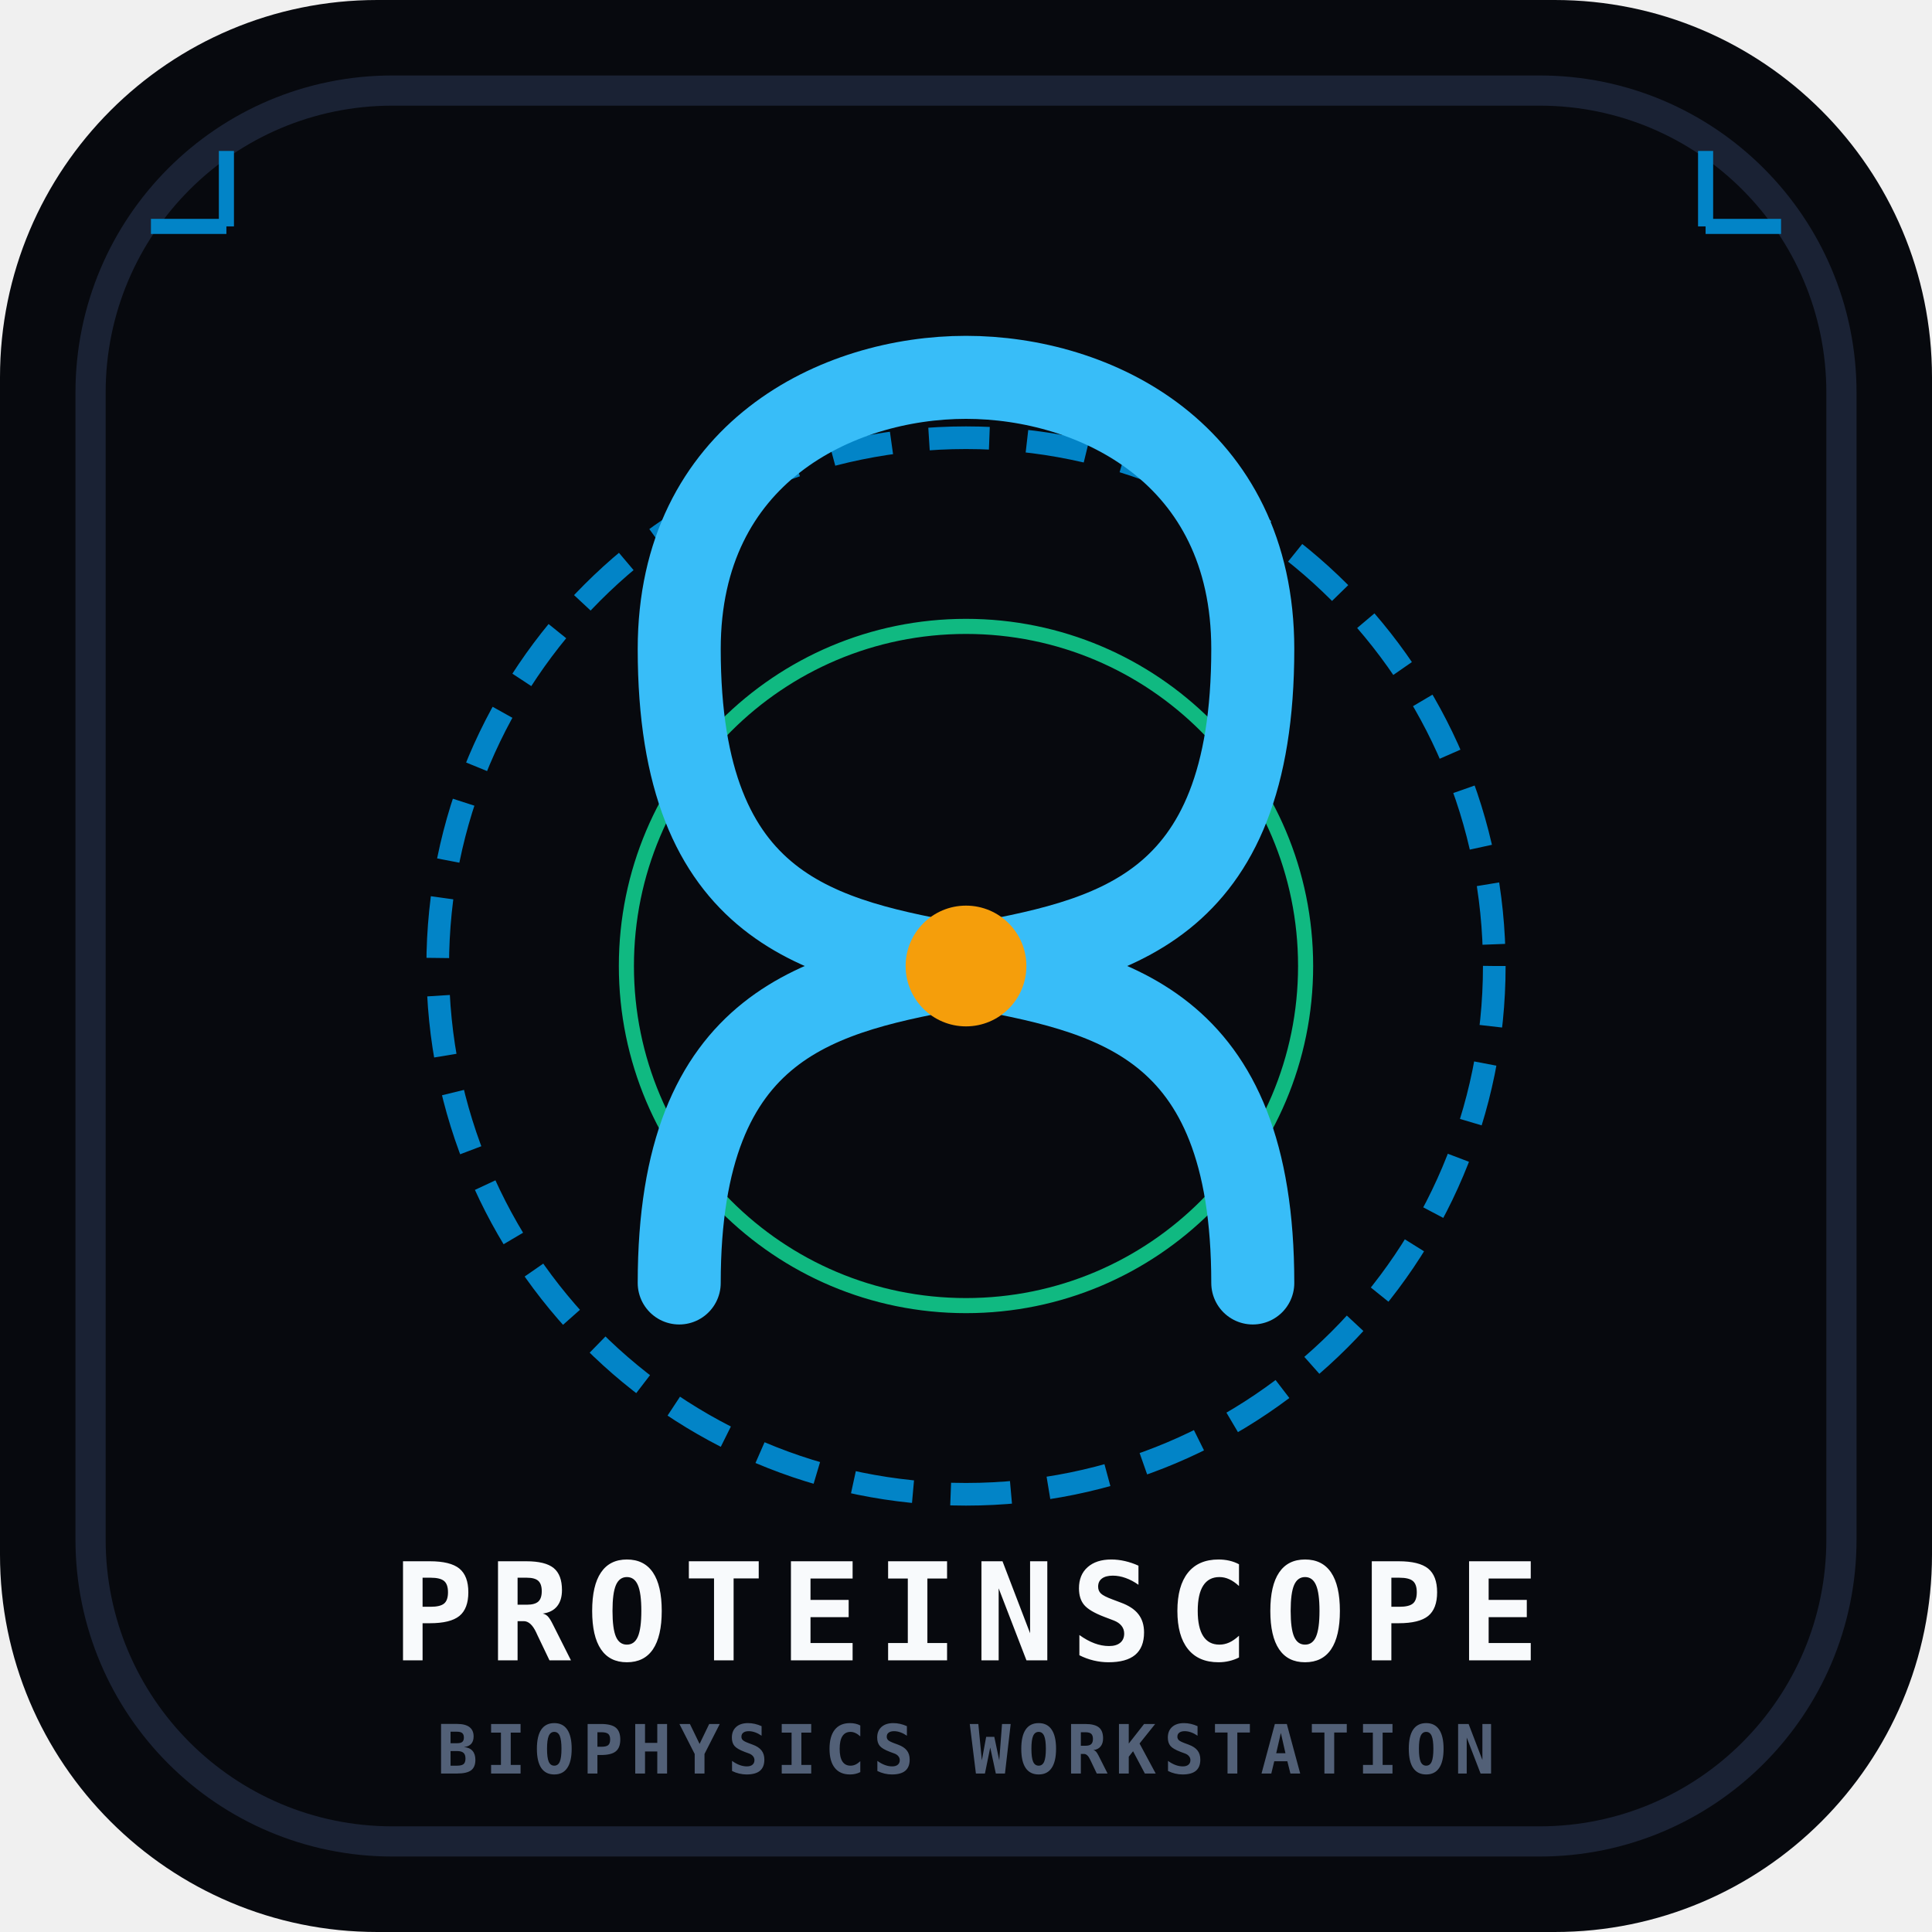
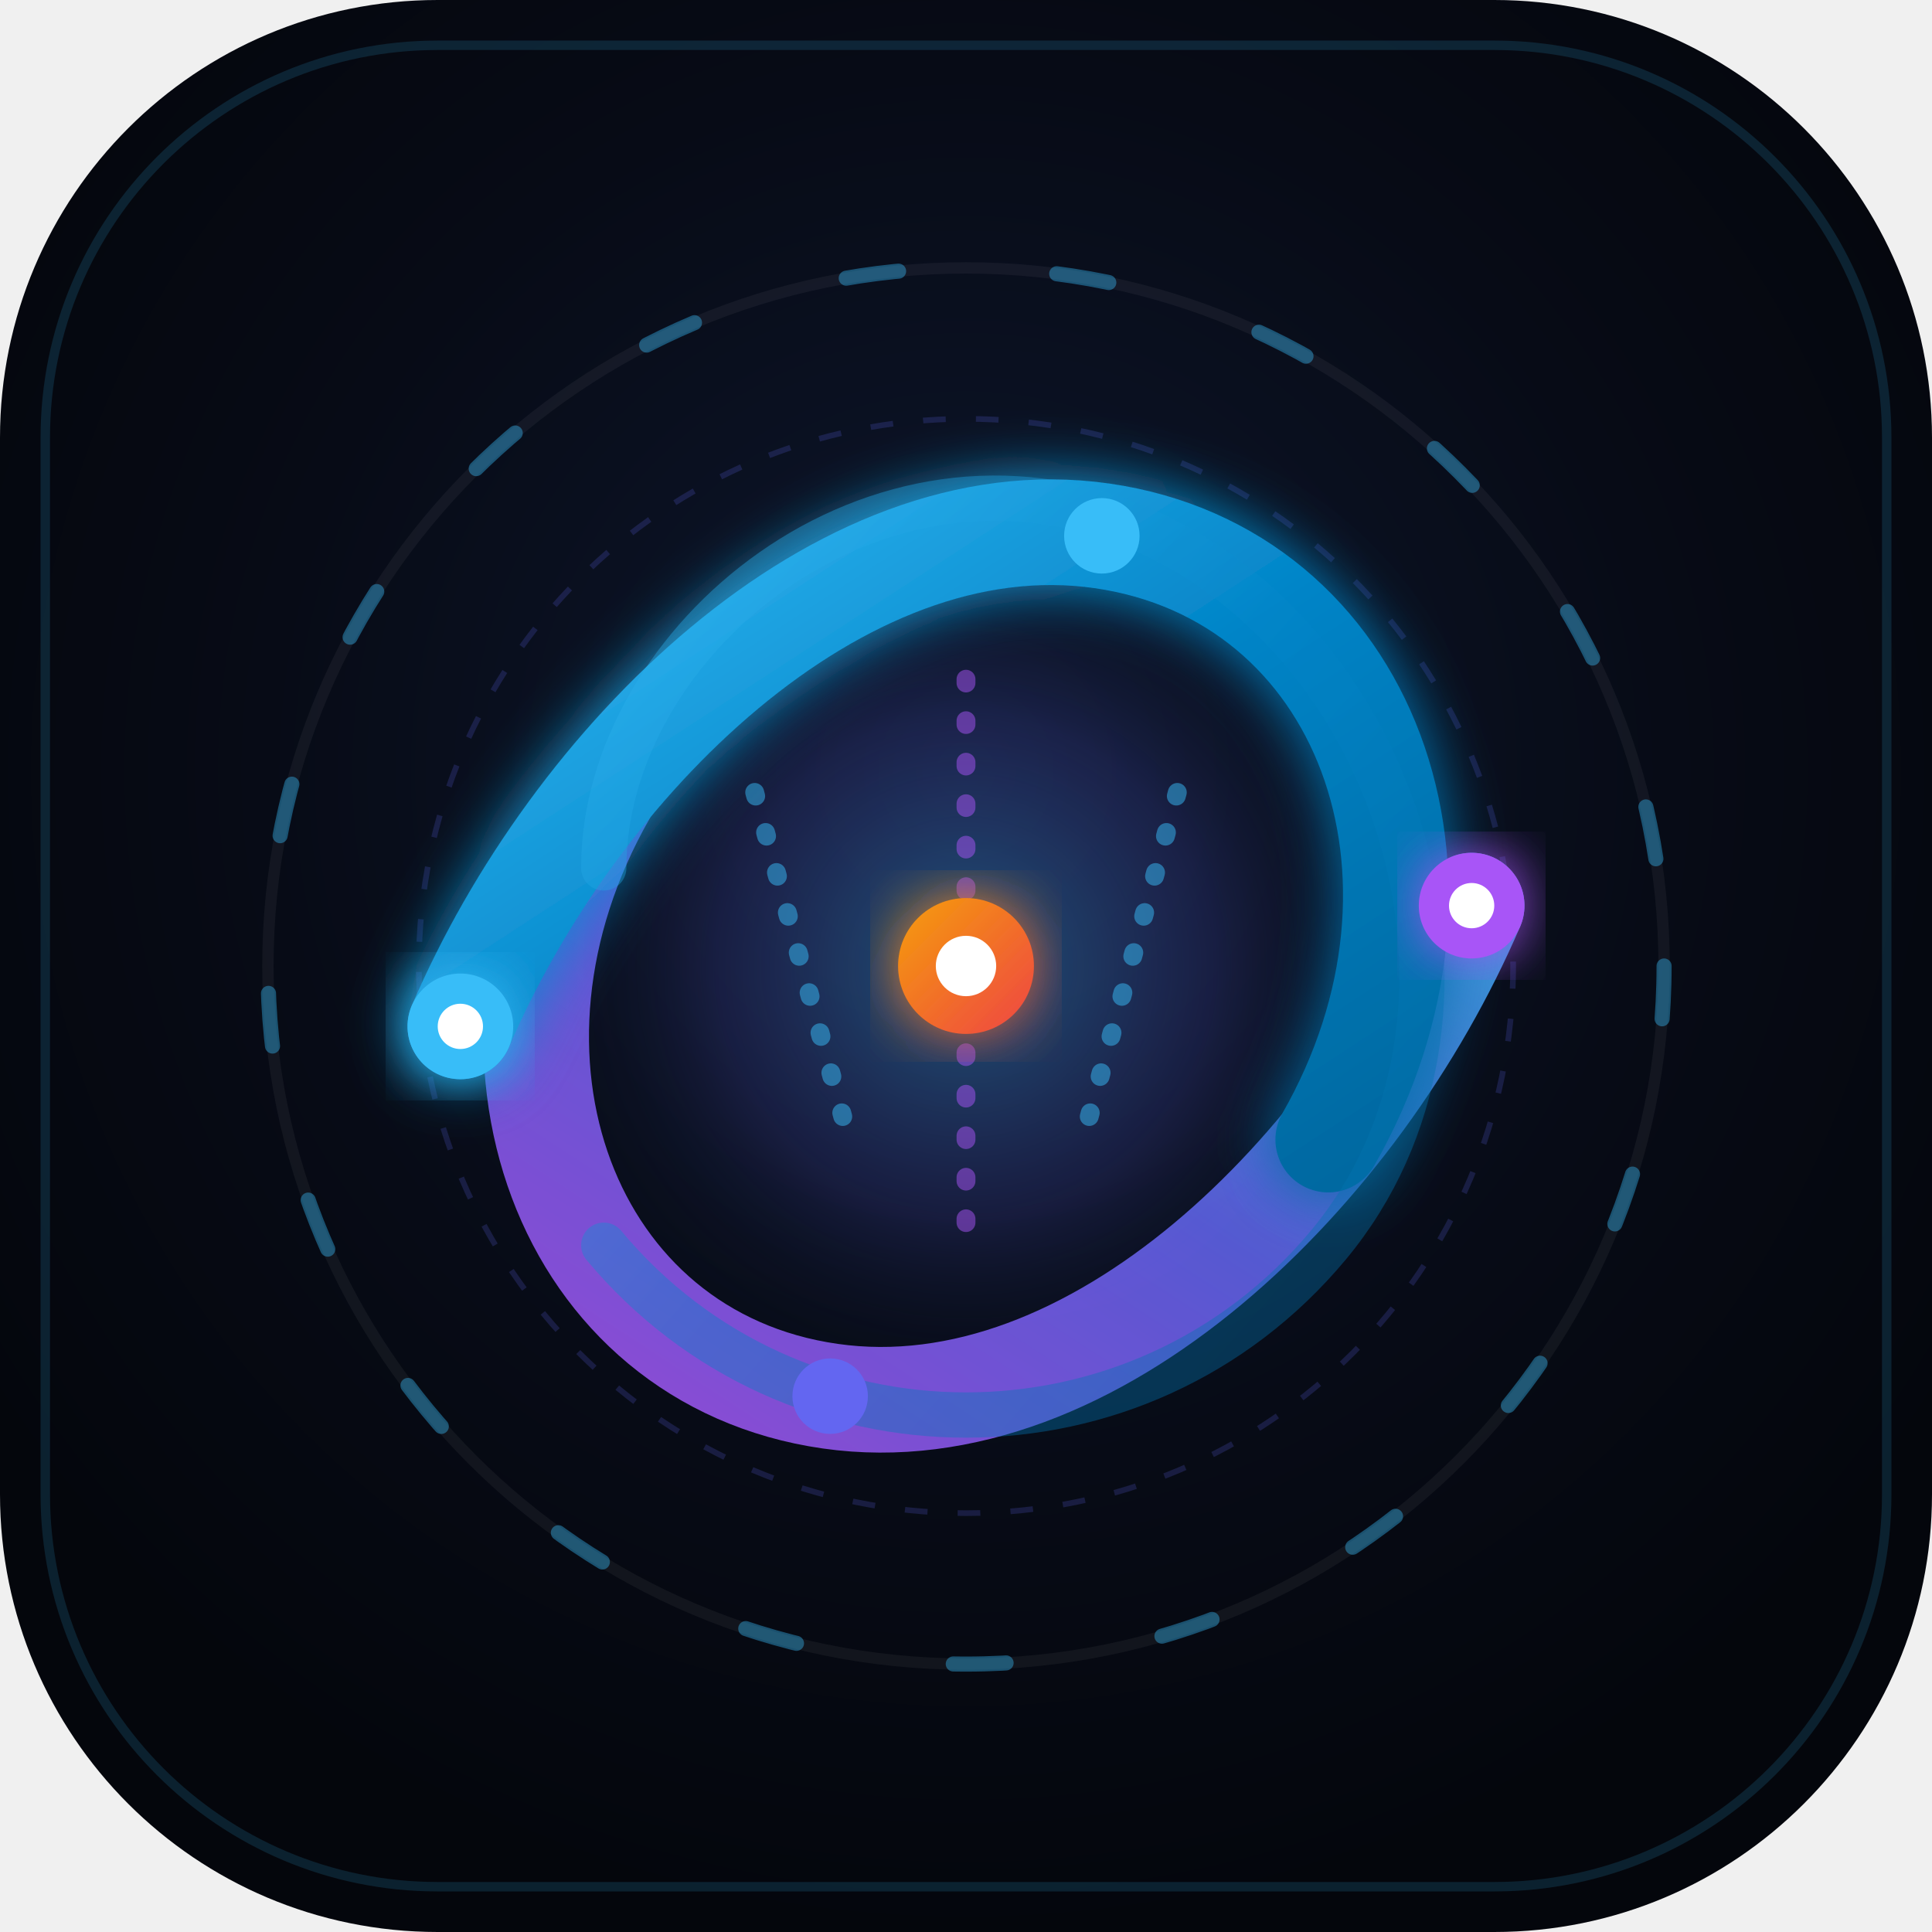
<svg xmlns="http://www.w3.org/2000/svg" viewBox="0 0 512 512" width="512" height="512">
-   <rect width="512" height="512" rx="100" fill="#07090e" />
-   <rect x="24" y="24" width="464" height="464" rx="80" fill="none" stroke="#1a2234" stroke-width="8" />
-   <line x1="40" y1="60" x2="60" y2="60" stroke="#0284c7" stroke-width="4" />
-   <line x1="60" y1="40" x2="60" y2="60" stroke="#0284c7" stroke-width="4" />
-   <line x1="472" y1="60" x2="452" y2="60" stroke="#0284c7" stroke-width="4" />
-   <line x1="452" y1="40" x2="452" y2="60" stroke="#0284c7" stroke-width="4" />
-   <circle cx="256" cy="256" r="140" fill="none" stroke="#0284c7" stroke-width="6" stroke-dasharray="16 10" />
-   <circle cx="256" cy="256" r="90" fill="none" stroke="#10b981" stroke-width="4" />
-   <path d="M 180 340 C 180 200, 332 312, 332 172 C 332 120, 290 100, 256 100 C 222 100, 180 120, 180 172 C 180 312, 332 200, 332 340" fill="none" stroke="#38bdf8" stroke-width="22" stroke-linecap="round" />
-   <circle cx="256" cy="256" r="16" fill="#f59e0b" />
-   <text x="256" y="440" font-family="'JetBrains Mono', monospace" font-size="36" font-weight="900" fill="#f8fafc" text-anchor="middle" letter-spacing="4">PROTEINSCOPE</text>
-   <text x="256" y="470" font-family="'JetBrains Mono', monospace" font-size="18" font-weight="700" fill="#526077" text-anchor="middle" letter-spacing="2">BIOPHYSICS WORKSTATION</text>
+   <defs>
+     <radialGradient id="bgGrad" cx="50%" cy="40%" r="60%">
+       <stop offset="0%" stop-color="#0e172e" />
+       <stop offset="60%" stop-color="#070b16" />
+       <stop offset="100%" stop-color="#04060c" />
+     </radialGradient>
+     <linearGradient id="helixCyan" x1="0%" y1="0%" x2="100%" y2="100%">
+       <stop offset="0%" stop-color="#38bdf8" />
+       <stop offset="50%" stop-color="#0284c7" />
+       <stop offset="100%" stop-color="#0369a1" />
+     </linearGradient>
+     <linearGradient id="helixViolet" x1="0%" y1="100%" x2="100%" y2="0%">
+       <stop offset="0%" stop-color="#a855f7" />
+       <stop offset="50%" stop-color="#6366f1" />
+       <stop offset="100%" stop-color="#38bdf8" />
+     </linearGradient>
+     <linearGradient id="coreGlow" x1="0%" y1="0%" x2="100%" y2="100%">
+       <stop offset="0%" stop-color="#f59e0b" />
+       <stop offset="100%" stop-color="#ef4444" />
+     </linearGradient>
+     <radialGradient id="centerAura" cx="50%" cy="50%" r="50%">
+       <stop offset="0%" stop-color="#38bdf8" stop-opacity="0.4" />
+       <stop offset="60%" stop-color="#6366f1" stop-opacity="0.15" />
+       <stop offset="100%" stop-color="#070b16" stop-opacity="0" />
+     </radialGradient>
+     <filter id="glow" x="-20%" y="-20%" width="140%" height="140%">
+       <feGaussianBlur stdDeviation="8" result="blur" />
+       <feComposite in="SourceGraphic" in2="blur" operator="over" />
+     </filter>
+   </defs>
+   <rect width="512" height="512" rx="116" fill="url(#bgGrad)" />
+   <rect x="12" y="12" width="488" height="488" rx="104" fill="none" stroke="rgba(56, 189, 248, 0.15)" stroke-width="2.5" />
+   <circle cx="256" cy="256" r="185" fill="none" stroke="rgba(255, 255, 255, 0.05)" stroke-width="3" />
+   <circle cx="256" cy="256" r="185" fill="none" stroke="rgba(56, 189, 248, 0.4)" stroke-width="4" stroke-dasharray="14 42" stroke-linecap="round" />
+   <circle cx="256" cy="256" r="145" fill="none" stroke="rgba(99, 102, 241, 0.2)" stroke-width="1.5" stroke-dasharray="6 8" />
+   <circle cx="256" cy="256" r="110" fill="url(#centerAura)" />
+   <path d="M 160 210 C 120 280, 150 360, 220 370 C 290 380, 360 310, 390 240" fill="none" stroke="url(#helixViolet)" stroke-width="28" stroke-linecap="round" opacity="0.85" />
+   <line x1="200" y1="210" x2="225" y2="302" stroke="rgba(56, 189, 248, 0.5)" stroke-width="5" stroke-linecap="round" stroke-dasharray="1 10" />
+   <line x1="256" y1="180" x2="256" y2="332" stroke="rgba(168, 85, 247, 0.5)" stroke-width="5" stroke-linecap="round" stroke-dasharray="1 10" />
+   <line x1="312" y1="210" x2="287" y2="302" stroke="rgba(56, 189, 248, 0.5)" stroke-width="5" stroke-linecap="round" stroke-dasharray="1 10" />
+   <path d="M 352 302 C 392 232, 362 152, 292 142 C 222 132, 152 202, 122 272" fill="none" stroke="url(#helixCyan)" stroke-width="28" stroke-linecap="round" filter="url(#glow)" />
+   <path d="M 160 330 C 210 390, 302 390, 352 330 C 402 270, 372 170, 302 140 C 232 110, 160 170, 160 230" fill="none" stroke="url(#helixCyan)" stroke-width="12" stroke-linecap="round" opacity="0.4" />
+   <circle cx="122" cy="272" r="14" fill="#38bdf8" filter="url(#glow)" />
+   <circle cx="122" cy="272" r="6" fill="#ffffff" />
+   <circle cx="390" cy="240" r="14" fill="#a855f7" filter="url(#glow)" />
+   <circle cx="390" cy="240" r="6" fill="#ffffff" />
+   <circle cx="292" cy="142" r="10" fill="#38bdf8" />
+   <circle cx="220" cy="370" r="10" fill="#6366f1" />
+   <circle cx="256" cy="256" r="18" fill="url(#coreGlow)" filter="url(#glow)" />
+   <circle cx="256" cy="256" r="8" fill="#ffffff" />
</svg>
